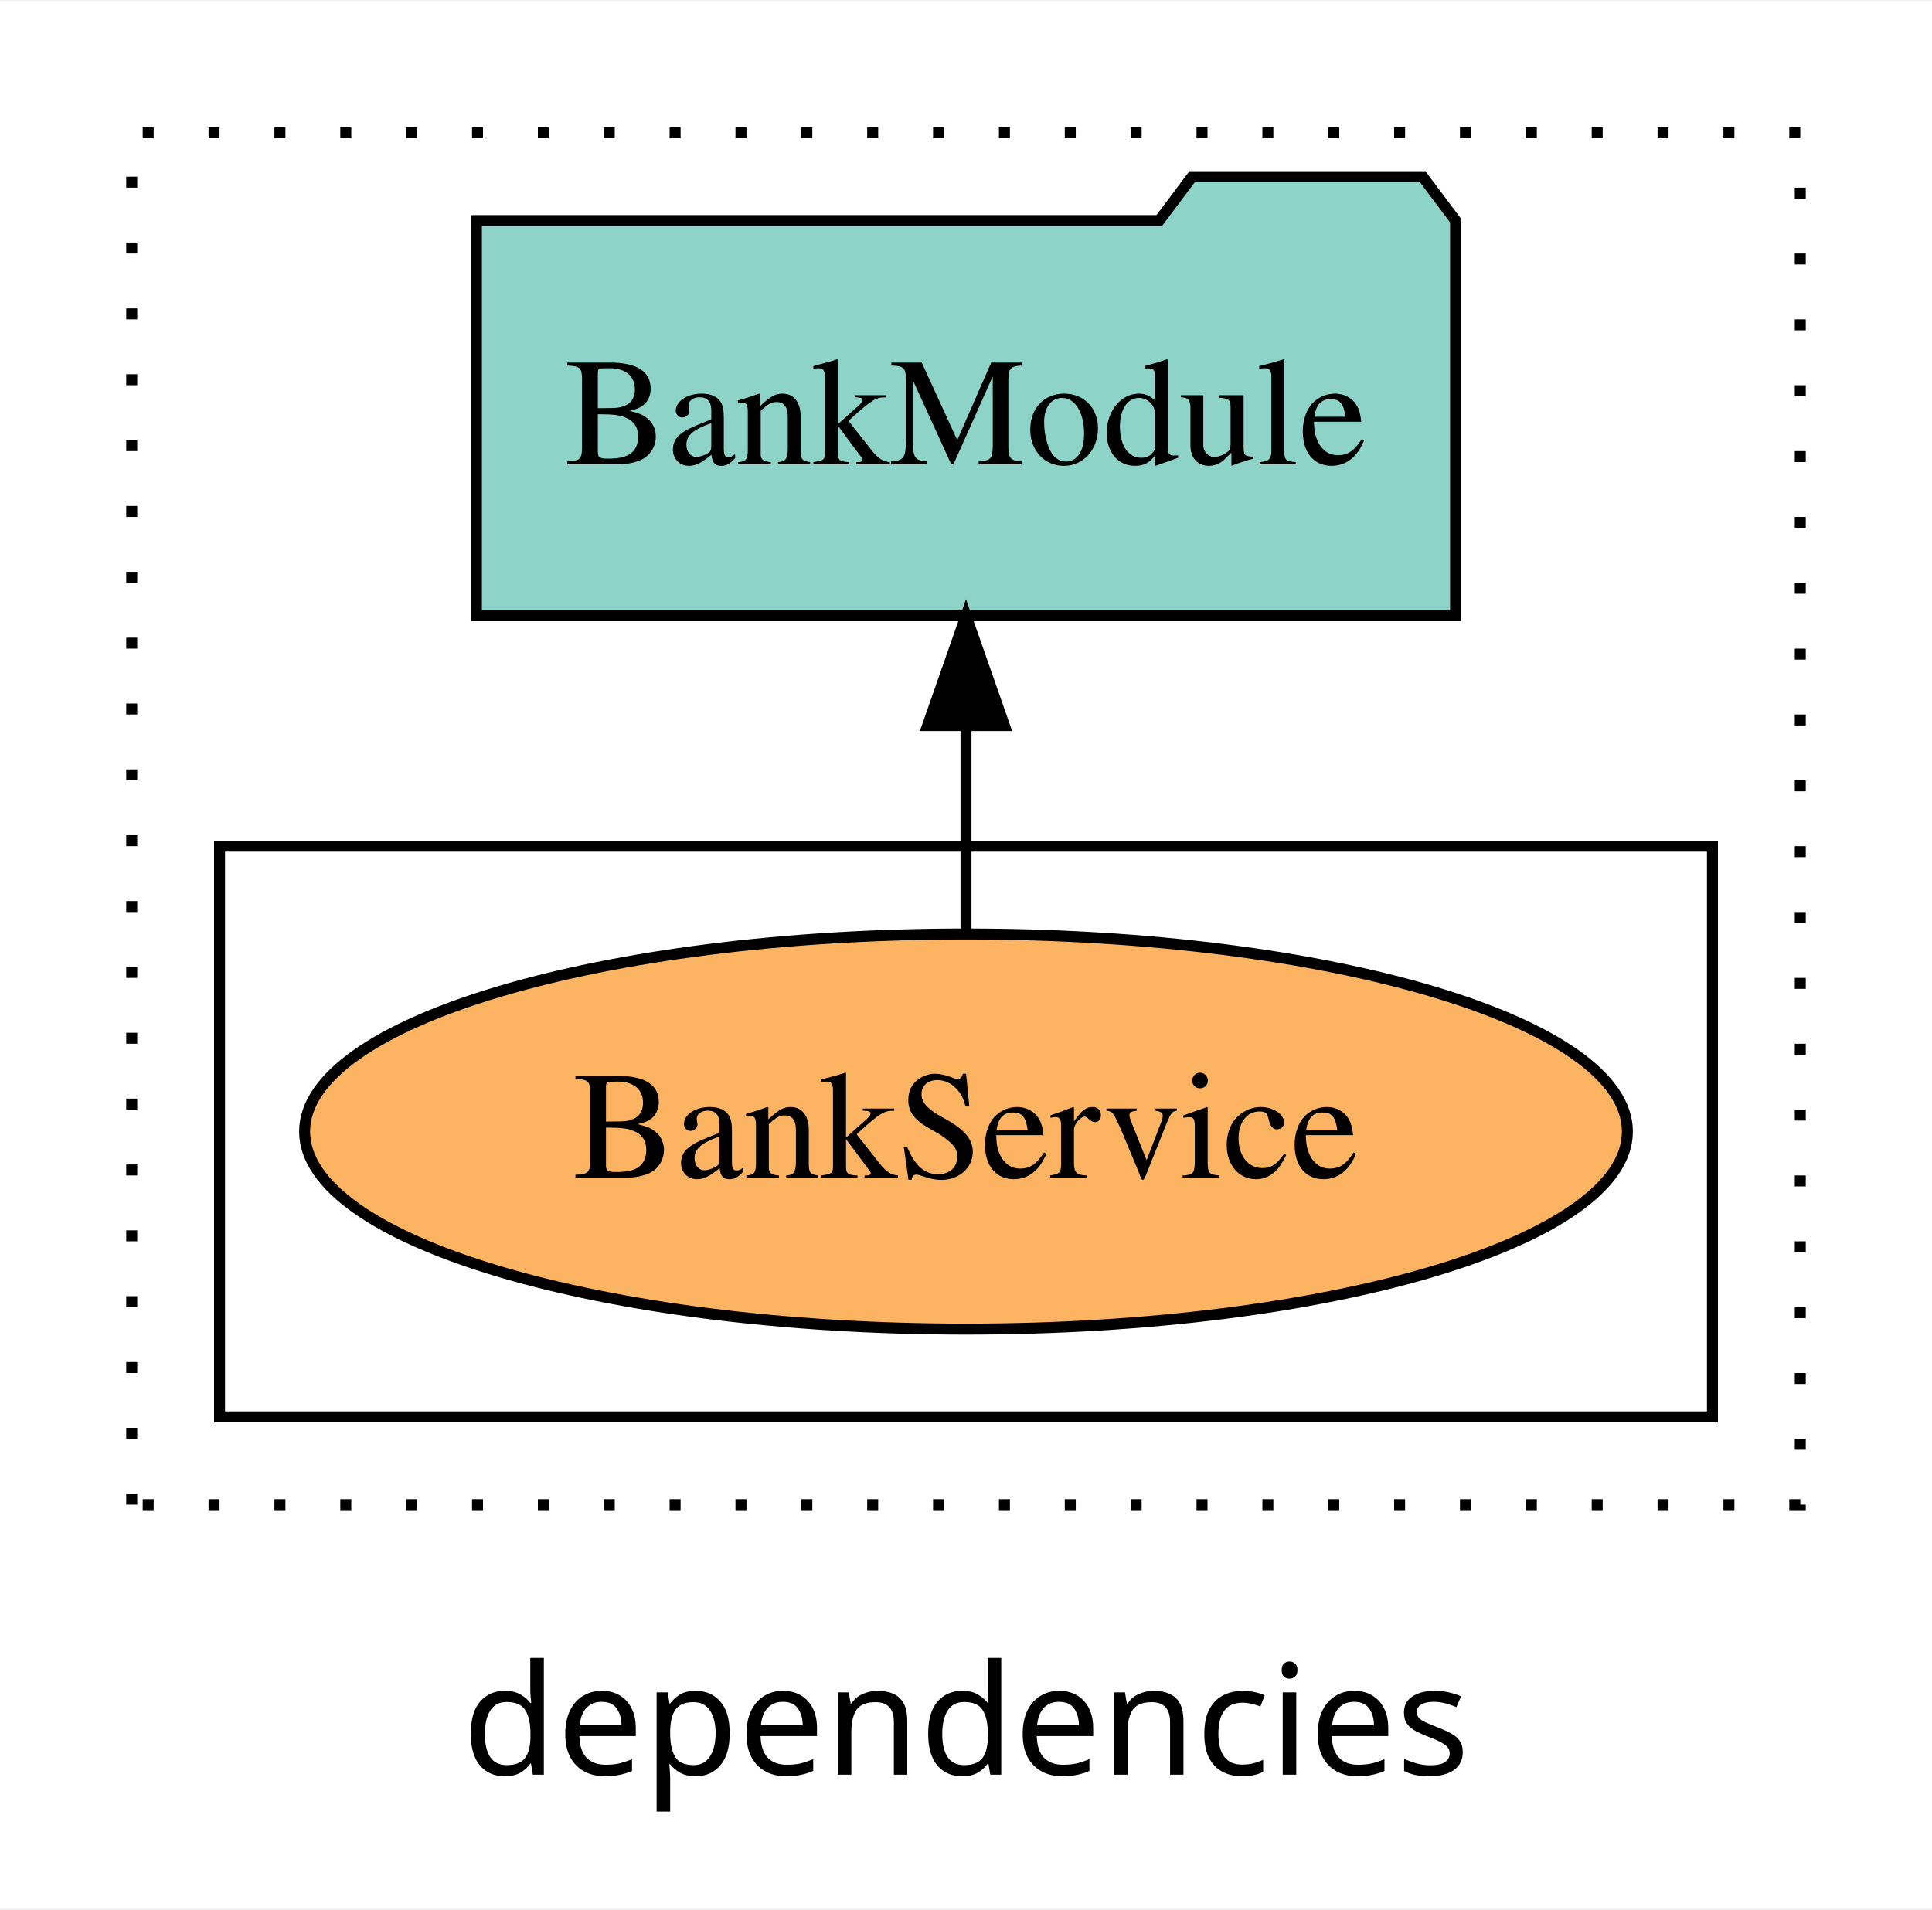
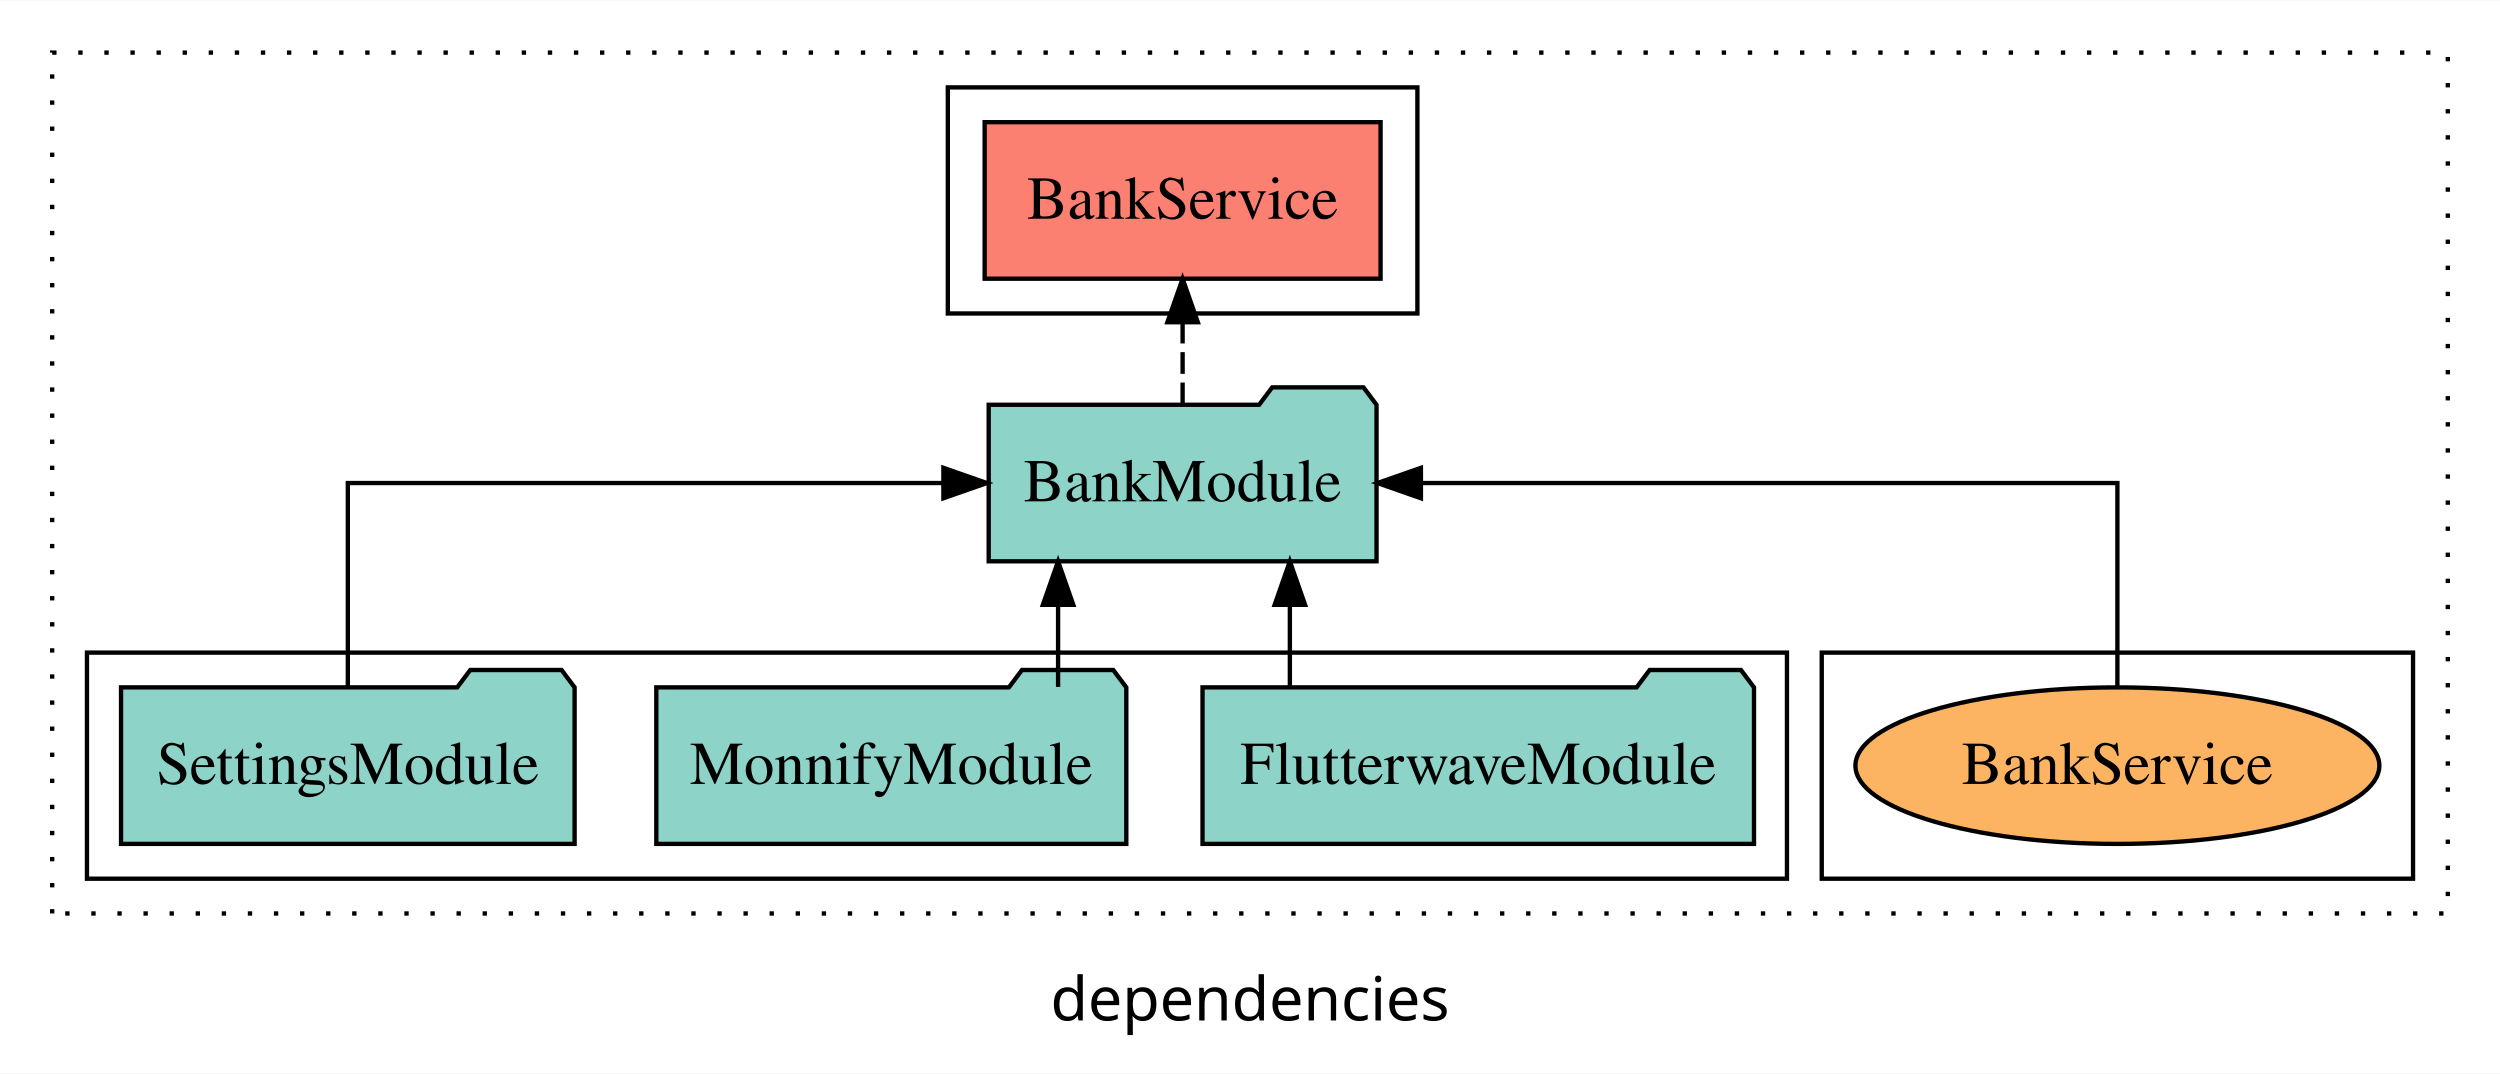
- <svg xmlns="http://www.w3.org/2000/svg" width="176pt" height="174pt" viewBox="0.00 0.00 176.00 173.80">
-   <g id="graph0" class="graph" transform="scale(1 1) rotate(0) translate(4 169.8)">
-     <polygon fill="white" stroke="transparent" points="-4,4 -4,-169.8 172,-169.8 172,4 -4,4" />
-     <text text-anchor="middle" x="84" y="-8.2" font-family="sans-serif" font-size="14.00">dependencies</text>
+ <svg xmlns="http://www.w3.org/2000/svg" width="575pt" height="247pt" viewBox="0.00 0.00 575.00 246.80">
+   <g id="graph0" class="graph" transform="scale(1 1) rotate(0) translate(4 242.8)">
+     <polygon fill="white" stroke="transparent" points="-4,4 -4,-242.8 571,-242.8 571,4 -4,4" />
+     <text text-anchor="middle" x="283.5" y="-8.2" font-family="sans-serif" font-size="14.00">dependencies</text>
    <g id="clust1" class="cluster">
-       <polygon fill="none" stroke="black" stroke-dasharray="1,5" points="8,-32.8 8,-157.8 160,-157.8 160,-32.8 8,-32.8" />
+       <polygon fill="none" stroke="black" stroke-dasharray="1,5" points="8,-32.8 8,-230.8 559,-230.8 559,-32.8 8,-32.8" />
    </g>
    <g id="clust6" class="cluster">
-       <polygon fill="none" stroke="black" points="16,-40.8 16,-92.8 152,-92.8 152,-40.8 16,-40.8" />
+       <polygon fill="none" stroke="black" points="415,-40.8 415,-92.8 551,-92.8 551,-40.8 415,-40.8" />
+     </g>
+     <g id="clust4" class="cluster">
+       <polygon fill="none" stroke="black" points="214,-170.8 214,-222.8 322,-222.8 322,-170.8 214,-170.8" />
+     </g>
+     <g id="clust3" class="cluster">
+       <polygon fill="none" stroke="black" points="16,-40.8 16,-92.8 407,-92.8 407,-40.8 16,-40.8" />
    </g>
    <g id="node1" class="node">
-       <ellipse fill="#fdb462" stroke="black" cx="84" cy="-66.8" rx="60.25" ry="18" />
-       <text text-anchor="middle" x="84" y="-62.6" font-family="Times,serif" font-size="14.00">BankService</text>
+       <polygon fill="#8dd3c7" stroke="black" points="399.42,-84.8 396.42,-88.8 375.42,-88.8 372.42,-84.8 272.58,-84.8 272.58,-48.8 399.42,-48.8 399.42,-84.8" />
+       <text text-anchor="middle" x="336" y="-62.6" font-family="Times,serif" font-size="14.00">FlutterwaveModule</text>
+     </g>
+     <g id="node4" class="node">
+       <polygon fill="#8dd3c7" stroke="black" points="312.6,-149.8 309.6,-153.8 288.6,-153.8 285.6,-149.8 223.4,-149.8 223.4,-113.8 312.6,-113.8 312.6,-149.8" />
+       <text text-anchor="middle" x="268" y="-127.6" font-family="Times,serif" font-size="14.00">BankModule</text>
+     </g>
+     <g id="edge1" class="edge">
+       <path fill="none" stroke="black" d="M292.67,-84.91C292.67,-84.91 292.67,-103.79 292.67,-103.79" />
+       <polygon fill="black" stroke="black" points="289.17,-103.79 292.67,-113.79 296.17,-103.79 289.17,-103.79" />
    </g>
    <g id="node2" class="node">
-       <polygon fill="#8dd3c7" stroke="black" points="128.6,-149.8 125.6,-153.8 104.6,-153.8 101.6,-149.8 39.4,-149.8 39.4,-113.8 128.6,-113.8 128.6,-149.8" />
-       <text text-anchor="middle" x="84" y="-127.6" font-family="Times,serif" font-size="14.00">BankModule</text>
+       <polygon fill="#8dd3c7" stroke="black" points="255.05,-84.8 252.05,-88.8 231.05,-88.8 228.05,-84.8 146.95,-84.8 146.95,-48.8 255.05,-48.8 255.05,-84.8" />
+       <text text-anchor="middle" x="201" y="-62.6" font-family="Times,serif" font-size="14.00">MonnifyModule</text>
    </g>
-     <g id="edge1" class="edge">
-       <path fill="none" stroke="black" d="M84,-84.91C84,-84.91 84,-103.79 84,-103.79" />
-       <polygon fill="black" stroke="black" points="80.5,-103.79 84,-113.79 87.5,-103.79 80.5,-103.79" />
+     <g id="edge2" class="edge">
+       <path fill="none" stroke="black" d="M239.36,-84.91C239.36,-84.91 239.36,-103.79 239.36,-103.79" />
+       <polygon fill="black" stroke="black" points="235.86,-103.79 239.36,-113.79 242.86,-103.79 235.86,-103.79" />
+     </g>
+     <g id="node3" class="node">
+       <polygon fill="#8dd3c7" stroke="black" points="128.16,-84.8 125.16,-88.8 104.16,-88.8 101.16,-84.8 23.84,-84.8 23.84,-48.8 128.16,-48.8 128.16,-84.8" />
+       <text text-anchor="middle" x="76" y="-62.6" font-family="Times,serif" font-size="14.00">SettingsModule</text>
+     </g>
+     <g id="edge3" class="edge">
+       <path fill="none" stroke="black" d="M76,-84.91C76,-104.14 76,-131.8 76,-131.8 76,-131.8 212.98,-131.8 212.98,-131.8" />
+       <polygon fill="black" stroke="black" points="212.98,-135.3 222.98,-131.8 212.98,-128.3 212.98,-135.3" />
+     </g>
+     <g id="node5" class="node">
+       <polygon fill="#fb8072" stroke="black" points="313.53,-214.8 222.47,-214.8 222.47,-178.8 313.53,-178.8 313.53,-214.8" />
+       <text text-anchor="middle" x="268" y="-192.6" font-family="Times,serif" font-size="14.00">BankService </text>
+     </g>
+     <g id="edge4" class="edge">
+       <path fill="none" stroke="black" stroke-dasharray="5,2" d="M268,-149.91C268,-149.91 268,-168.79 268,-168.79" />
+       <polygon fill="black" stroke="black" points="264.5,-168.79 268,-178.79 271.5,-168.79 264.5,-168.79" />
+     </g>
+     <g id="node6" class="node">
+       <ellipse fill="#fdb462" stroke="black" cx="483" cy="-66.8" rx="60.25" ry="18" />
+       <text text-anchor="middle" x="483" y="-62.6" font-family="Times,serif" font-size="14.00">BankService</text>
+     </g>
+     <g id="edge5" class="edge">
+       <path fill="none" stroke="black" d="M483,-84.91C483,-104.14 483,-131.8 483,-131.8 483,-131.8 322.81,-131.8 322.81,-131.8" />
+       <polygon fill="black" stroke="black" points="322.81,-128.3 312.81,-131.8 322.81,-135.3 322.81,-128.3" />
    </g>
  </g>
</svg>
